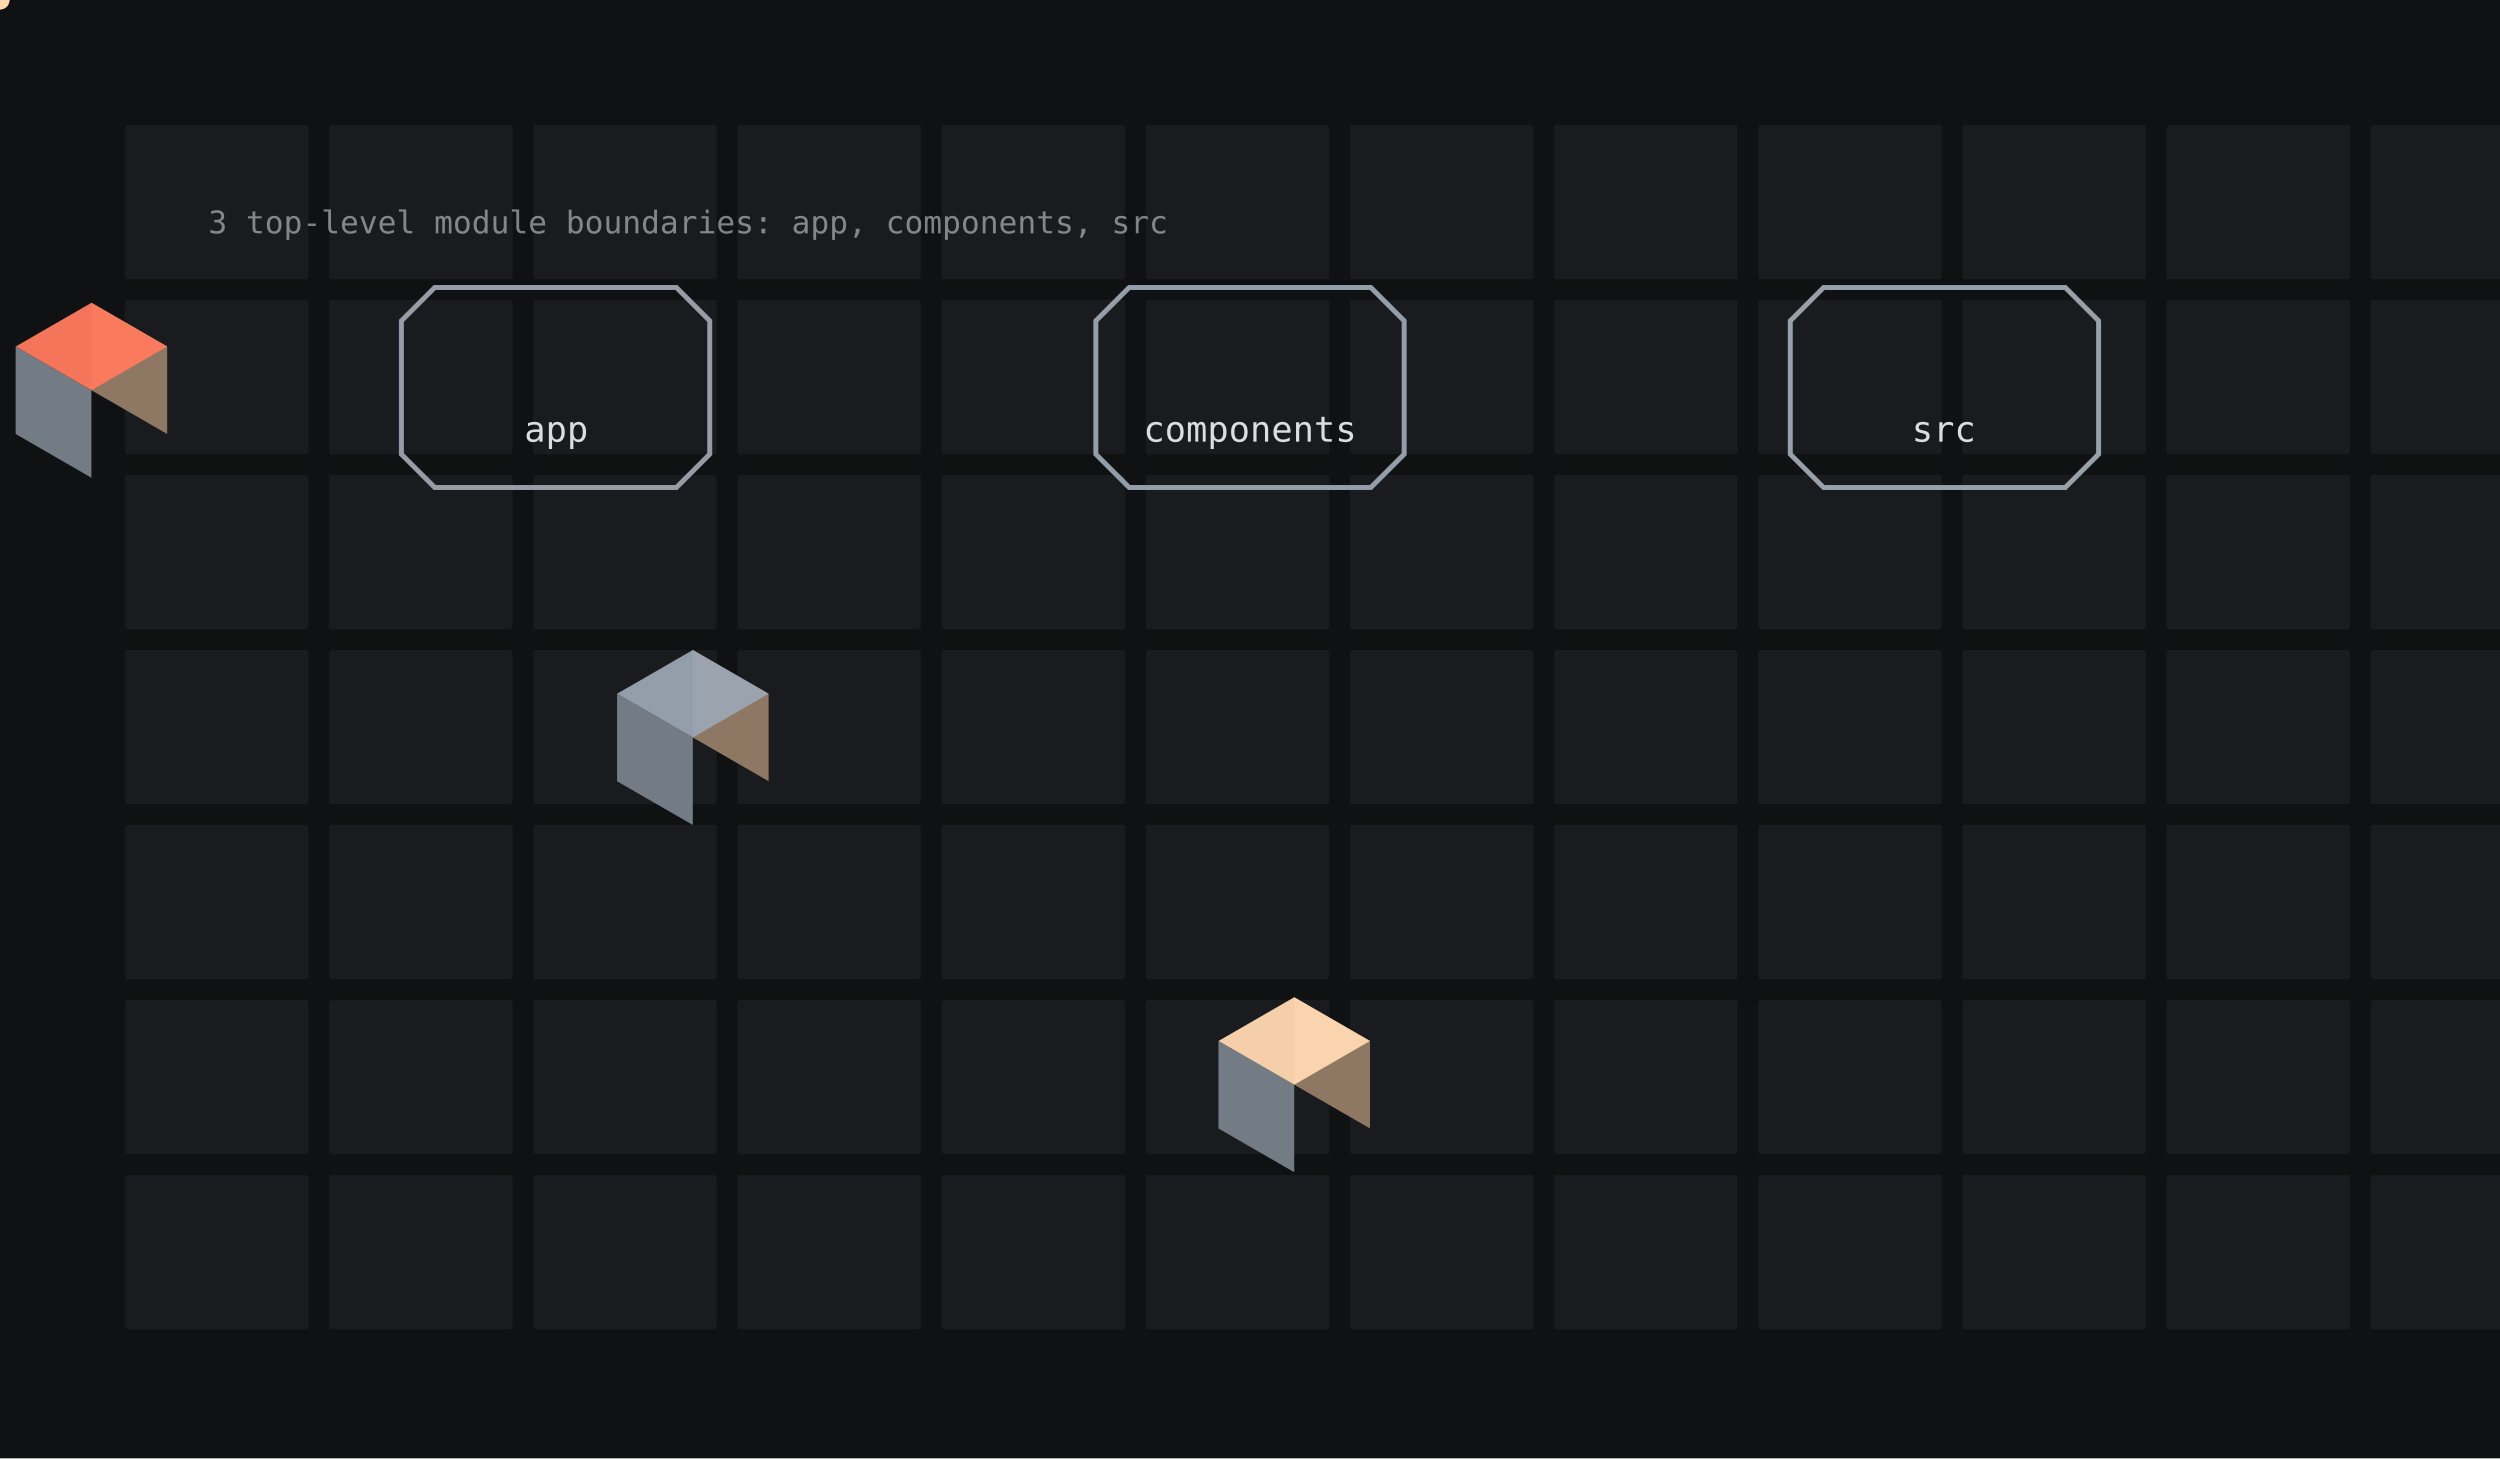
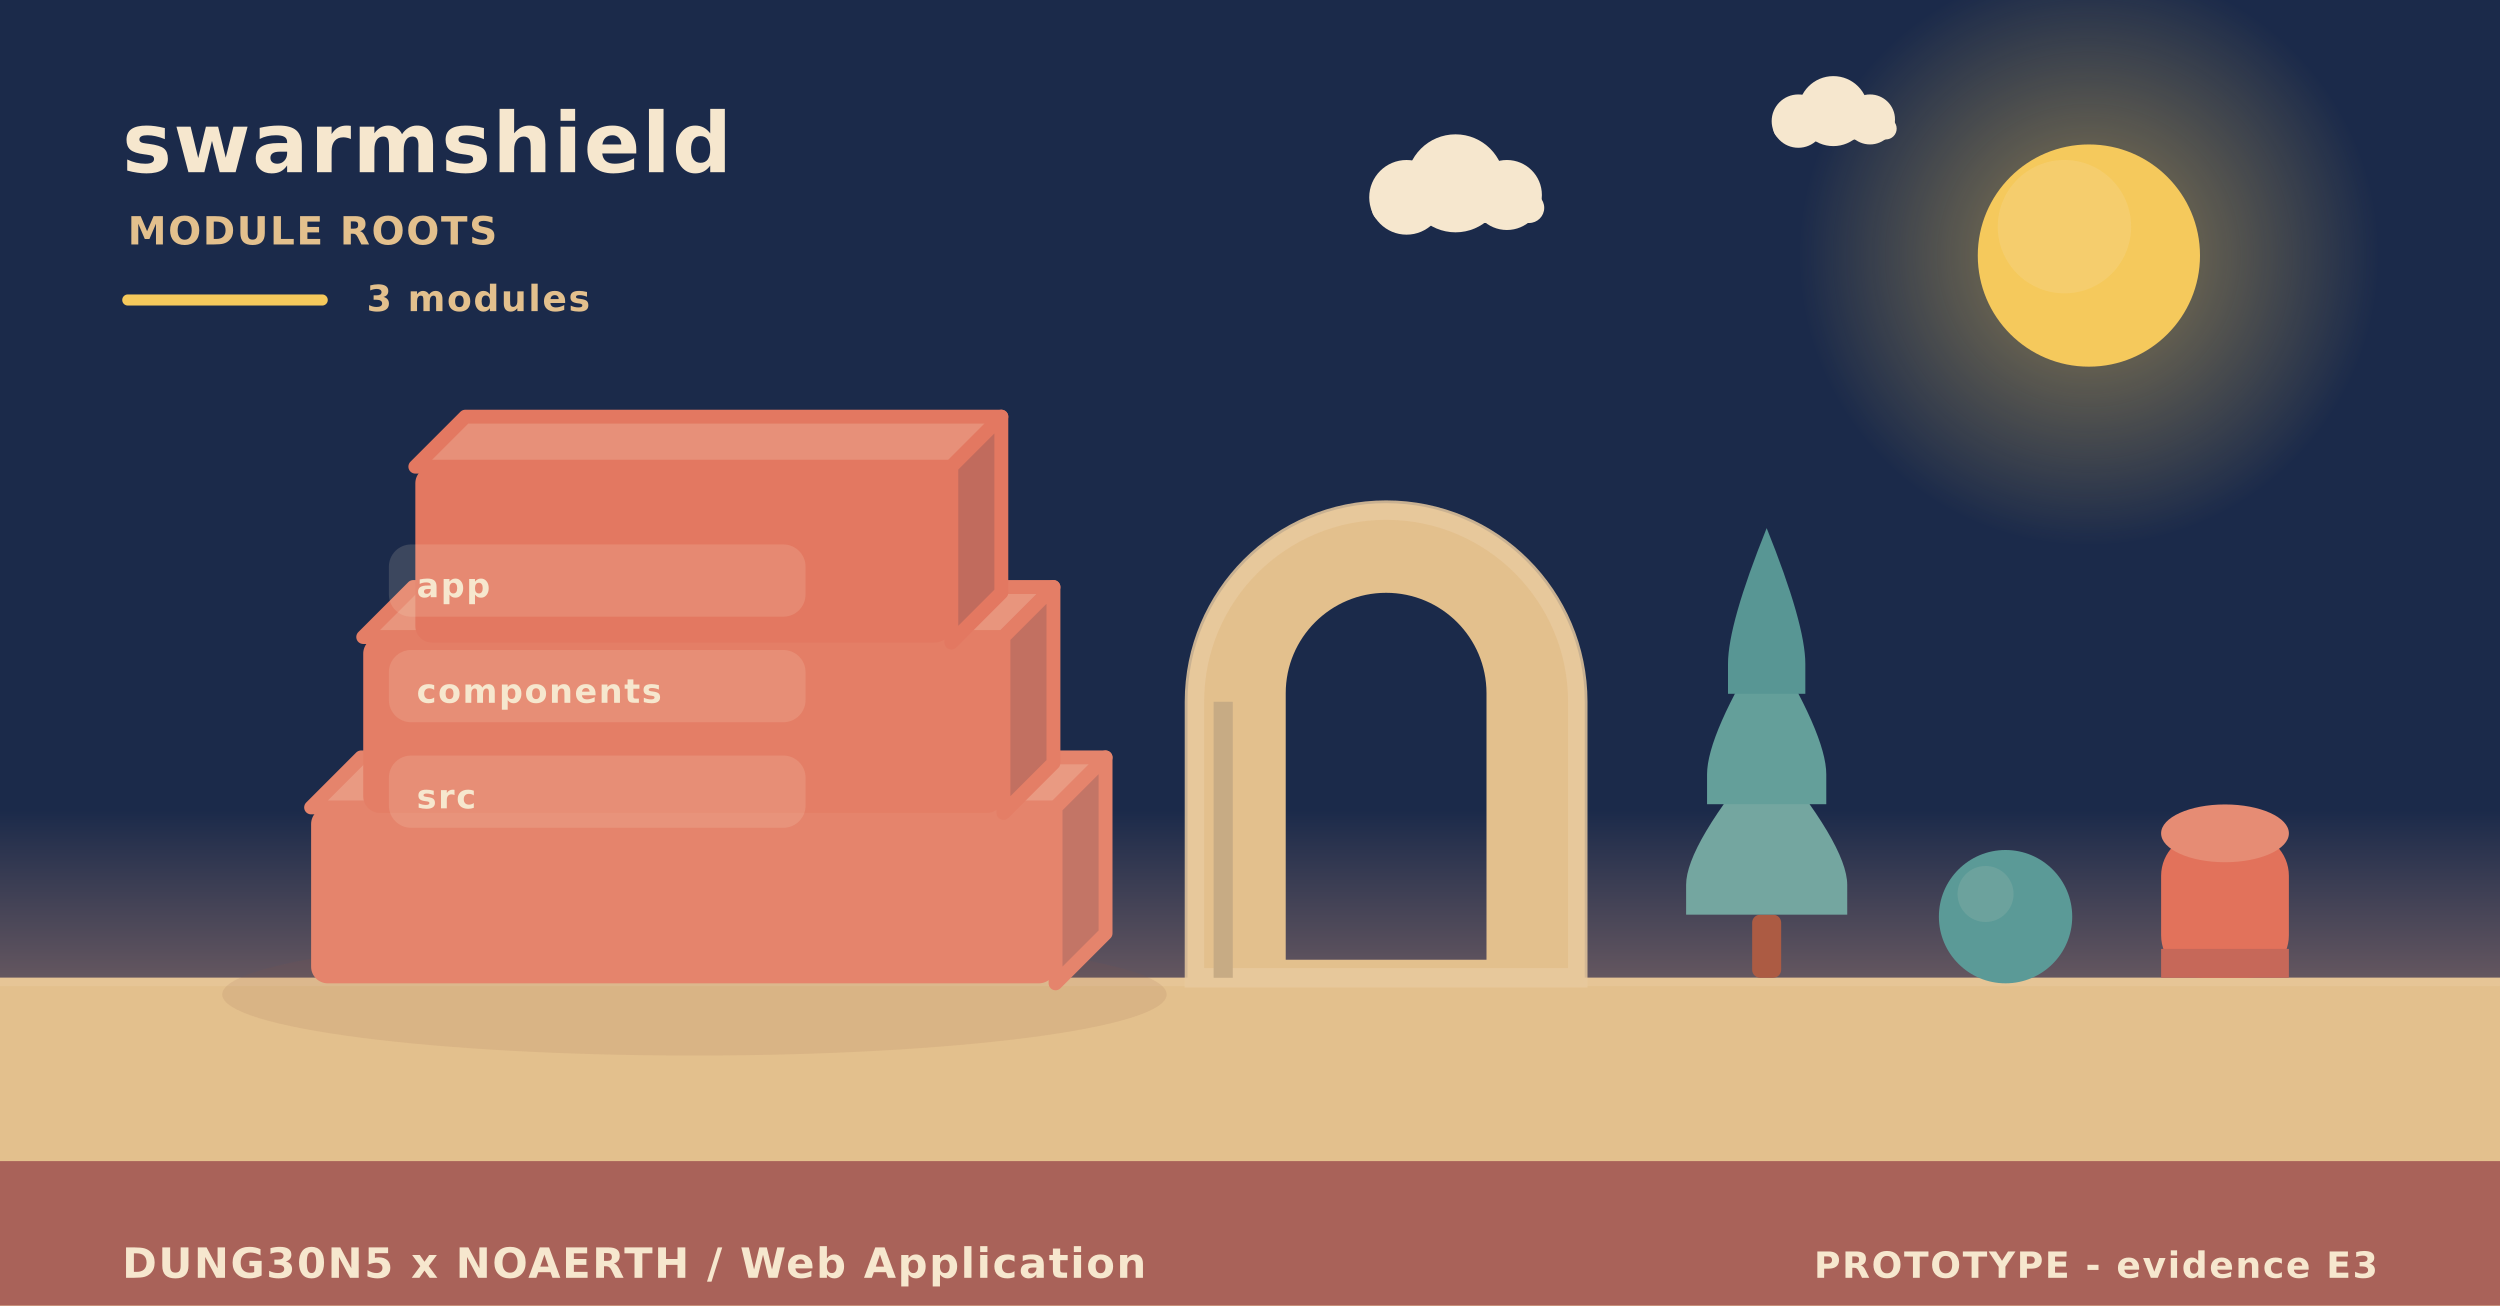
- <svg xmlns="http://www.w3.org/2000/svg" viewBox="0 0 1200 700" width="1200" height="700" role="img" aria-label="swarmshield architecture">
-   <rect width="1200" height="700" fill="#0f1113" />
-   <defs>
-     <linearGradient id="ga" x1="0" y1="0" x2="1" y2="1">
-       <stop offset="0%" stop-color="#ff7a5c" />
-       <stop offset="100%" stop-color="#9aa5b1" />
-     </linearGradient>
-   </defs>
-   <rect x="60.00" y="60.00" width="88.00" height="74.00" rx="1.20" fill="#f1f3f5" opacity="0.05" />
-   <rect x="158.00" y="60.00" width="88.00" height="74.00" rx="1.20" fill="#f1f3f5" opacity="0.05" />
-   <rect x="256.00" y="60.00" width="88.00" height="74.00" rx="1.20" fill="#f1f3f5" opacity="0.05" />
-   <rect x="354.00" y="60.00" width="88.00" height="74.00" rx="1.20" fill="#f1f3f5" opacity="0.05" />
-   <rect x="452.00" y="60.00" width="88.00" height="74.00" rx="1.20" fill="#f1f3f5" opacity="0.05" />
-   <rect x="550.00" y="60.00" width="88.00" height="74.00" rx="1.20" fill="#f1f3f5" opacity="0.05" />
-   <rect x="648.00" y="60.00" width="88.00" height="74.00" rx="1.20" fill="#f1f3f5" opacity="0.05" />
-   <rect x="746.00" y="60.00" width="88.00" height="74.00" rx="1.20" fill="#f1f3f5" opacity="0.05" />
-   <rect x="844.00" y="60.00" width="88.00" height="74.00" rx="1.20" fill="#f1f3f5" opacity="0.05" />
-   <rect x="942.00" y="60.00" width="88.00" height="74.00" rx="1.20" fill="#f1f3f5" opacity="0.05" />
-   <rect x="1040.00" y="60.00" width="88.00" height="74.00" rx="1.20" fill="#f1f3f5" opacity="0.05" />
-   <rect x="1138.00" y="60.00" width="88.00" height="74.00" rx="1.20" fill="#f1f3f5" opacity="0.05" />
-   <rect x="60.00" y="144.00" width="88.00" height="74.00" rx="1.20" fill="#f1f3f5" opacity="0.05" />
-   <rect x="158.00" y="144.00" width="88.00" height="74.00" rx="1.20" fill="#f1f3f5" opacity="0.05" />
-   <rect x="256.00" y="144.00" width="88.00" height="74.00" rx="1.20" fill="#f1f3f5" opacity="0.05" />
-   <rect x="354.00" y="144.00" width="88.00" height="74.00" rx="1.20" fill="#f1f3f5" opacity="0.05" />
-   <rect x="452.00" y="144.00" width="88.00" height="74.00" rx="1.20" fill="#f1f3f5" opacity="0.05" />
-   <rect x="550.00" y="144.00" width="88.00" height="74.00" rx="1.20" fill="#f1f3f5" opacity="0.05" />
-   <rect x="648.00" y="144.00" width="88.00" height="74.00" rx="1.20" fill="#f1f3f5" opacity="0.05" />
-   <rect x="746.00" y="144.00" width="88.00" height="74.00" rx="1.20" fill="#f1f3f5" opacity="0.05" />
-   <rect x="844.00" y="144.00" width="88.00" height="74.00" rx="1.20" fill="#f1f3f5" opacity="0.05" />
-   <rect x="942.00" y="144.00" width="88.00" height="74.00" rx="1.20" fill="#f1f3f5" opacity="0.05" />
-   <rect x="1040.00" y="144.00" width="88.00" height="74.00" rx="1.20" fill="#f1f3f5" opacity="0.05" />
-   <rect x="1138.00" y="144.00" width="88.00" height="74.00" rx="1.20" fill="#f1f3f5" opacity="0.05" />
-   <rect x="60.00" y="228.00" width="88.00" height="74.00" rx="1.20" fill="#f1f3f5" opacity="0.05" />
-   <rect x="158.00" y="228.00" width="88.00" height="74.00" rx="1.20" fill="#f1f3f5" opacity="0.05" />
-   <rect x="256.00" y="228.00" width="88.00" height="74.00" rx="1.20" fill="#f1f3f5" opacity="0.05" />
-   <rect x="354.00" y="228.00" width="88.00" height="74.00" rx="1.20" fill="#f1f3f5" opacity="0.05" />
-   <rect x="452.00" y="228.00" width="88.00" height="74.00" rx="1.20" fill="#f1f3f5" opacity="0.05" />
-   <rect x="550.00" y="228.00" width="88.00" height="74.00" rx="1.20" fill="#f1f3f5" opacity="0.05" />
-   <rect x="648.00" y="228.00" width="88.00" height="74.00" rx="1.20" fill="#f1f3f5" opacity="0.05" />
-   <rect x="746.00" y="228.00" width="88.00" height="74.00" rx="1.20" fill="#f1f3f5" opacity="0.05" />
-   <rect x="844.00" y="228.00" width="88.00" height="74.00" rx="1.20" fill="#f1f3f5" opacity="0.05" />
-   <rect x="942.00" y="228.00" width="88.00" height="74.00" rx="1.20" fill="#f1f3f5" opacity="0.05" />
-   <rect x="1040.00" y="228.00" width="88.00" height="74.00" rx="1.20" fill="#f1f3f5" opacity="0.05" />
-   <rect x="1138.00" y="228.00" width="88.00" height="74.00" rx="1.20" fill="#f1f3f5" opacity="0.05" />
-   <rect x="60.00" y="312.00" width="88.00" height="74.00" rx="1.20" fill="#f1f3f5" opacity="0.05" />
-   <rect x="158.00" y="312.00" width="88.00" height="74.00" rx="1.20" fill="#f1f3f5" opacity="0.05" />
-   <rect x="256.00" y="312.00" width="88.00" height="74.00" rx="1.20" fill="#f1f3f5" opacity="0.05" />
-   <rect x="354.00" y="312.00" width="88.00" height="74.00" rx="1.20" fill="#f1f3f5" opacity="0.05" />
-   <rect x="452.00" y="312.00" width="88.00" height="74.00" rx="1.20" fill="#f1f3f5" opacity="0.05" />
-   <rect x="550.00" y="312.00" width="88.00" height="74.00" rx="1.20" fill="#f1f3f5" opacity="0.05" />
-   <rect x="648.00" y="312.00" width="88.00" height="74.00" rx="1.20" fill="#f1f3f5" opacity="0.05" />
-   <rect x="746.00" y="312.00" width="88.00" height="74.00" rx="1.20" fill="#f1f3f5" opacity="0.05" />
-   <rect x="844.00" y="312.00" width="88.00" height="74.00" rx="1.20" fill="#f1f3f5" opacity="0.05" />
-   <rect x="942.00" y="312.00" width="88.00" height="74.00" rx="1.20" fill="#f1f3f5" opacity="0.05" />
-   <rect x="1040.00" y="312.00" width="88.00" height="74.00" rx="1.20" fill="#f1f3f5" opacity="0.05" />
-   <rect x="1138.00" y="312.00" width="88.00" height="74.00" rx="1.20" fill="#f1f3f5" opacity="0.05" />
-   <rect x="60.00" y="396.00" width="88.00" height="74.00" rx="1.20" fill="#f1f3f5" opacity="0.05" />
-   <rect x="158.00" y="396.00" width="88.00" height="74.00" rx="1.20" fill="#f1f3f5" opacity="0.05" />
-   <rect x="256.00" y="396.00" width="88.00" height="74.00" rx="1.20" fill="#f1f3f5" opacity="0.05" />
-   <rect x="354.00" y="396.00" width="88.00" height="74.00" rx="1.20" fill="#f1f3f5" opacity="0.05" />
-   <rect x="452.00" y="396.00" width="88.00" height="74.00" rx="1.20" fill="#f1f3f5" opacity="0.05" />
-   <rect x="550.00" y="396.00" width="88.00" height="74.00" rx="1.20" fill="#f1f3f5" opacity="0.05" />
-   <rect x="648.00" y="396.00" width="88.00" height="74.00" rx="1.20" fill="#f1f3f5" opacity="0.05" />
-   <rect x="746.00" y="396.00" width="88.00" height="74.00" rx="1.20" fill="#f1f3f5" opacity="0.05" />
-   <rect x="844.00" y="396.00" width="88.00" height="74.00" rx="1.20" fill="#f1f3f5" opacity="0.05" />
-   <rect x="942.00" y="396.00" width="88.00" height="74.00" rx="1.20" fill="#f1f3f5" opacity="0.05" />
-   <rect x="1040.00" y="396.00" width="88.00" height="74.00" rx="1.20" fill="#f1f3f5" opacity="0.05" />
-   <rect x="1138.00" y="396.00" width="88.00" height="74.00" rx="1.20" fill="#f1f3f5" opacity="0.05" />
-   <rect x="60.00" y="480.00" width="88.00" height="74.00" rx="1.20" fill="#f1f3f5" opacity="0.05" />
-   <rect x="158.00" y="480.00" width="88.00" height="74.00" rx="1.20" fill="#f1f3f5" opacity="0.05" />
-   <rect x="256.00" y="480.00" width="88.00" height="74.00" rx="1.20" fill="#f1f3f5" opacity="0.05" />
-   <rect x="354.00" y="480.00" width="88.00" height="74.00" rx="1.20" fill="#f1f3f5" opacity="0.05" />
-   <rect x="452.00" y="480.00" width="88.00" height="74.00" rx="1.20" fill="#f1f3f5" opacity="0.05" />
-   <rect x="550.00" y="480.00" width="88.00" height="74.00" rx="1.20" fill="#f1f3f5" opacity="0.05" />
-   <rect x="648.00" y="480.00" width="88.00" height="74.00" rx="1.20" fill="#f1f3f5" opacity="0.05" />
-   <rect x="746.00" y="480.00" width="88.00" height="74.00" rx="1.20" fill="#f1f3f5" opacity="0.05" />
-   <rect x="844.00" y="480.00" width="88.00" height="74.00" rx="1.20" fill="#f1f3f5" opacity="0.05" />
-   <rect x="942.00" y="480.00" width="88.00" height="74.00" rx="1.20" fill="#f1f3f5" opacity="0.05" />
-   <rect x="1040.00" y="480.00" width="88.00" height="74.00" rx="1.20" fill="#f1f3f5" opacity="0.05" />
-   <rect x="1138.00" y="480.00" width="88.00" height="74.00" rx="1.20" fill="#f1f3f5" opacity="0.05" />
-   <rect x="60.00" y="564.00" width="88.00" height="74.00" rx="1.20" fill="#f1f3f5" opacity="0.05" />
-   <rect x="158.00" y="564.00" width="88.00" height="74.00" rx="1.20" fill="#f1f3f5" opacity="0.05" />
-   <rect x="256.00" y="564.00" width="88.00" height="74.00" rx="1.20" fill="#f1f3f5" opacity="0.05" />
-   <rect x="354.00" y="564.00" width="88.00" height="74.00" rx="1.20" fill="#f1f3f5" opacity="0.05" />
-   <rect x="452.00" y="564.00" width="88.00" height="74.00" rx="1.20" fill="#f1f3f5" opacity="0.05" />
-   <rect x="550.00" y="564.00" width="88.00" height="74.00" rx="1.20" fill="#f1f3f5" opacity="0.05" />
-   <rect x="648.00" y="564.00" width="88.00" height="74.00" rx="1.20" fill="#f1f3f5" opacity="0.05" />
-   <rect x="746.00" y="564.00" width="88.00" height="74.00" rx="1.20" fill="#f1f3f5" opacity="0.05" />
-   <rect x="844.00" y="564.00" width="88.00" height="74.00" rx="1.20" fill="#f1f3f5" opacity="0.05" />
-   <rect x="942.00" y="564.00" width="88.00" height="74.00" rx="1.20" fill="#f1f3f5" opacity="0.05" />
-   <rect x="1040.00" y="564.00" width="88.00" height="74.00" rx="1.20" fill="#f1f3f5" opacity="0.05" />
-   <rect x="1138.00" y="564.00" width="88.00" height="74.00" rx="1.20" fill="#f1f3f5" opacity="0.05" />
-   <path d="M208.67,138.00 H324.67 L340.67,154.00 V218.00 L324.67,234.00 H208.67 L192.67,218.00 V154.00 Z" fill="none" stroke="rgba(255,122,92,0.550)" stroke-width="1.80" opacity="0.90" />
-   <polygon points="43.88,187.33 80.25,208.33 80.25,166.33 43.88,145.33" fill="#947d67" opacity="0.95" />
-   <polygon points="7.51,208.33 43.88,229.33 43.88,187.33 7.51,166.33" fill="#78818a" opacity="0.95" />
-   <polygon points="43.88,145.33 80.25,166.33 43.88,187.33 7.51,166.33" fill="#ff7a5c" opacity="0.95" />
-   <text x="267" y="212" font-family="ui-monospace,Menlo,monospace" font-size="17" fill="rgba(241,243,245,0.900)" text-anchor="middle">app</text>
+ <svg xmlns="http://www.w3.org/2000/svg" width="900" height="470" viewBox="0 0 900 470" role="img" aria-label="swarmshield - how it is built">
+   <linearGradient id="skya" x1="0" y1="0" x2="0" y2="1">
+     <stop offset="0" stop-color="#1b2a4a" />
+     <stop offset="0.62" stop-color="#1b2a4a" />
+     <stop offset="1" stop-color="#f3ad8a" />
+   </linearGradient>
+   <rect width="900" height="470" fill="url(#skya)" />
+   <radialGradient id="suna">
+     <stop offset="0.35" stop-color="#f5c95c" stop-opacity="0.34" />
+     <stop offset="1" stop-color="#f5c95c" stop-opacity="0" />
+   </radialGradient>
+   <circle cx="752" cy="92" r="104" fill="url(#suna)" />
+   <circle cx="752" cy="92" r="40" fill="#f5c95c" />
+   <circle cx="743.2" cy="81.6" r="24" fill="#f5d27e" opacity="0.5" />
  <g>
-     <path d="M208.67,138.00 H324.67 L340.67,154.00 V218.00 L324.67,234.00 H208.67 L192.67,218.00 V154.00 Z" fill="none" stroke="#9aa5b1" stroke-width="2.40" opacity="0.90" />
-     <animate attributeName="opacity" values="0.25;1.0;0.25" dur="21.9s" begin="0.0s" repeatCount="indefinite" />
+     <circle cx="524" cy="66" r="17.64" fill="#f6e7ce" />
+     <circle cx="506.36" cy="71.04" r="13.44" fill="#f6e7ce" />
+     <circle cx="542.48" cy="70.2" r="12.6" fill="#f6e7ce" />
+     <rect x="493.76" y="69.36" width="62.16" height="10.92" rx="5.46" fill="#f6e7ce" />
+     <animateTransform attributeName="transform" type="translate" values="0 0;24 0;0 0" dur="36s" begin="0s" repeatCount="indefinite" />
  </g>
-   <g opacity="0.9">
-     <circle cx="0.00" cy="0.00" r="4.50" fill="#ffd8b1" opacity="1.00" />
-     <animateTransform attributeName="transform" type="translate" values="266.67,184.00 600.00,184.00" dur="7.3s" begin="0.0s" repeatCount="indefinite" />
-     <animateTransform attributeName="transform" type="translate" values="600.00,184.00 266.67,184.00" dur="7.3s" begin="3.65s" repeatCount="indefinite" />
+   <g>
+     <circle cx="660" cy="40" r="12.6" fill="#f6e7ce" />
+     <circle cx="647.4" cy="43.6" r="9.6" fill="#f6e7ce" />
+     <circle cx="673.2" cy="43" r="9" fill="#f6e7ce" />
+     <rect x="638.4" y="42.4" width="44.4" height="7.8" rx="3.9" fill="#f6e7ce" />
+     <animateTransform attributeName="transform" type="translate" values="0 0;-18 0;0 0" dur="46s" begin="3s" repeatCount="indefinite" />
  </g>
-   <path d="M542.00,138.00 H658.00 L674.00,154.00 V218.00 L658.00,234.00 H542.00 L526.00,218.00 V154.00 Z" fill="none" stroke="rgba(154,165,177,0.550)" stroke-width="1.80" opacity="0.90" />
-   <polygon points="332.55,354.00 368.93,375.00 368.93,333.00 332.55,312.00" fill="#947d67" opacity="0.95" />
-   <polygon points="296.18,375.00 332.55,396.00 332.55,354.00 296.18,333.00" fill="#78818a" opacity="0.95" />
-   <polygon points="332.55,312.00 368.93,333.00 332.55,354.00 296.18,333.00" fill="#9aa5b1" opacity="0.95" />
-   <text x="600" y="212" font-family="ui-monospace,Menlo,monospace" font-size="17" fill="rgba(241,243,245,0.900)" text-anchor="middle">components</text>
+   <rect x="0" y="352" width="900" height="118" fill="#e3c08d" />
+   <rect x="0" y="352" width="900" height="3" fill="#e6c596" />
+   <text x="44" y="62" font-family="Verdana,DejaVu Sans,sans-serif" font-size="30" font-weight="700" letter-spacing="0.6" fill="#f6e7ce" text-anchor="start">swarmshield</text>
+   <text x="46" y="88" font-family="Verdana,DejaVu Sans,sans-serif" font-size="14" font-weight="700" letter-spacing="0.6" fill="#e3c08d" text-anchor="start">MODULE ROOTS</text>
+   <rect x="44" y="106" width="74" height="4" rx="2" fill="#f5c95c" />
+   <text x="132" y="112" font-family="Verdana,DejaVu Sans,sans-serif" font-size="13" font-weight="700" letter-spacing="0.6" fill="#e3c08d" text-anchor="start">3 modules</text>
+   <ellipse cx="250" cy="358" rx="170" ry="22" fill="rgba(138,90,68,0.11)" />
+   <path d="M112,290.67 L380,290.67 L398,272.67 L130,272.67 Z" fill="#e99a82" stroke="#e5846c" stroke-width="5" stroke-linejoin="round" />
+   <path d="M380,290.67 L398,272.67 L398,336 L380,354 Z" fill="#c37566" stroke="#e5846c" stroke-width="5" stroke-linejoin="round" />
+   <rect x="112" y="290.67" width="268" height="63.33" rx="6" fill="#e5846c" />
+   <path d="M130.76,229.33 L361.24,229.33 L379.24,211.33 L148.76,211.33 Z" fill="#e8957d" stroke="#e47e66" stroke-width="5" stroke-linejoin="round" />
+   <path d="M361.24,229.33 L379.24,211.33 L379.24,274.67 L361.24,292.67 Z" fill="#c27061" stroke="#e47e66" stroke-width="5" stroke-linejoin="round" />
+   <rect x="130.76" y="229.33" width="230.48" height="63.33" rx="6" fill="#e47e66" />
+   <path d="M149.52,168 L342.48,168 L360.48,150 L167.52,150 Z" fill="#e79079" stroke="#e37861" stroke-width="5" stroke-linejoin="round" />
+   <path d="M342.48,168 L360.48,150 L360.48,213.33 L342.48,231.33 Z" fill="#c16b5d" stroke="#e37861" stroke-width="5" stroke-linejoin="round" />
+   <rect x="149.52" y="168" width="192.96" height="63.33" rx="6" fill="#e37861" />
+   <rect x="140" y="196" width="150" height="26" rx="8" fill="rgba(246,231,206,0.16)" opacity="0.94" />
  <g>
-     <path d="M542.00,138.00 H658.00 L674.00,154.00 V218.00 L658.00,234.00 H542.00 L526.00,218.00 V154.00 Z" fill="none" stroke="#9aa5b1" stroke-width="2.40" opacity="0.90" />
-     <animate attributeName="opacity" values="0.25;1.0;0.25" dur="21.9s" begin="0.45s" repeatCount="indefinite" />
+     <text x="150" y="215" font-family="Verdana,DejaVu Sans,sans-serif" font-size="12" font-weight="700" letter-spacing="0.6" fill="#f6e7ce" text-anchor="start">app</text>
+     <animateTransform attributeName="transform" type="translate" values="0 10;0 0" dur="0.7s" begin="0.3s" fill="freeze" />
  </g>
-   <g opacity="0.9">
-     <circle cx="0.00" cy="0.00" r="4.50" fill="#ffd8b1" opacity="1.00" />
-     <animateTransform attributeName="transform" type="translate" values="600.00,184.00 933.33,184.00" dur="7.3s" begin="0.3s" repeatCount="indefinite" />
-     <animateTransform attributeName="transform" type="translate" values="933.33,184.00 600.00,184.00" dur="7.3s" begin="3.95s" repeatCount="indefinite" />
+   <rect x="140" y="234" width="150" height="26" rx="8" fill="rgba(246,231,206,0.16)" opacity="0.94" />
+   <g>
+     <text x="150" y="253" font-family="Verdana,DejaVu Sans,sans-serif" font-size="12" font-weight="700" letter-spacing="0.6" fill="#f6e7ce" text-anchor="start">components</text>
+     <animateTransform attributeName="transform" type="translate" values="0 10;0 0" dur="0.7s" begin="0.5s" fill="freeze" />
  </g>
-   <path d="M875.33,138.00 H991.33 L1007.33,154.00 V218.00 L991.33,234.00 H875.33 L859.33,218.00 V154.00 Z" fill="none" stroke="rgba(255,216,177,0.550)" stroke-width="1.80" opacity="0.90" />
-   <polygon points="621.23,520.67 657.60,541.67 657.60,499.67 621.23,478.67" fill="#947d67" opacity="0.95" />
-   <polygon points="584.86,541.67 621.23,562.67 621.23,520.67 584.86,499.67" fill="#78818a" opacity="0.95" />
-   <polygon points="621.23,478.67 657.60,499.67 621.23,520.67 584.86,499.67" fill="#ffd8b1" opacity="0.95" />
-   <text x="933" y="212" font-family="ui-monospace,Menlo,monospace" font-size="17" fill="rgba(241,243,245,0.900)" text-anchor="middle">src</text>
+   <rect x="140" y="272" width="150" height="26" rx="8" fill="rgba(246,231,206,0.16)" opacity="0.94" />
  <g>
-     <path d="M875.33,138.00 H991.33 L1007.33,154.00 V218.00 L991.33,234.00 H875.33 L859.33,218.00 V154.00 Z" fill="none" stroke="#9aa5b1" stroke-width="2.40" opacity="0.90" />
-     <animate attributeName="opacity" values="0.25;1.0;0.25" dur="21.9s" begin="0.9s" repeatCount="indefinite" />
+     <text x="150" y="291" font-family="Verdana,DejaVu Sans,sans-serif" font-size="12" font-weight="700" letter-spacing="0.6" fill="#f6e7ce" text-anchor="start">src</text>
+     <animateTransform attributeName="transform" type="translate" values="0 10;0 0" dur="0.7s" begin="0.7s" fill="freeze" />
  </g>
-   <g opacity="0.9">
-     <circle cx="0.00" cy="0.00" r="4.50" fill="#ffd8b1" opacity="1.00" />
-     <animateTransform attributeName="transform" type="translate" values="933.33,184.00 933.33,184.00" dur="7.3s" begin="0.6s" repeatCount="indefinite" />
-     <animateTransform attributeName="transform" type="translate" values="933.33,184.00 933.33,184.00" dur="7.3s" begin="4.25s" repeatCount="indefinite" />
-   </g>
-   <text x="100" y="112" font-family="ui-monospace,Menlo,monospace" font-size="15" fill="rgba(241,243,245,0.500)">3 top-level module boundaries: app, components, src</text>
+   <path d="M430,352 L430,252.64 A69,69 0 0 1 568,252.64 L568,352 Z M460.36,348 L460.36,249.55 A38.64,38.64 0 0 1 537.64,249.55 L537.64,348 Z" fill="#e3c08d" fill-rule="evenodd" stroke="#e3c08d" stroke-width="5" stroke-linejoin="round" />
+   <path d="M430,352 L430,252.64 A69,69 0 0 1 568,252.64 L568,352 Z" fill="none" stroke="#e8c99d" stroke-width="7" stroke-linecap="round" opacity="0.85" />
+   <rect x="436.9" y="252.64" width="6.9" height="99.36" fill="#c7ab84" />
+   <rect x="630.78" y="329.28" width="10.44" height="22.72" rx="2.9" fill="#ac5b43" />
+   <path d="M636,269.64 Q607,304.23 607,318.54 Q607,329.28 607,329.28 L665,329.28 Q665,329.28 665,318.54 Q665,304.23 636,269.64 Z" fill="#74a6a0" />
+   <path d="M636,229.88 Q614.54,264.47 614.54,278.78 Q614.54,289.52 614.54,289.52 L657.46,289.52 Q657.46,289.52 657.46,278.78 Q657.46,264.47 636,229.88 Z" fill="#649f9a" />
+   <path d="M636,190.12 Q622.08,224.71 622.08,239.02 Q622.08,249.76 622.08,249.76 L649.92,249.76 Q649.92,249.76 649.92,239.02 Q649.92,224.71 636,190.12 Z" fill="#589694" />
+   <circle cx="722" cy="330" r="24" fill="#5b9a97" />
+   <circle cx="714.8" cy="321.84" r="10.08" fill="#7aa9a2" opacity="0.55" />
+   <rect x="778" y="300" width="46" height="52" rx="15.33" fill="#e2725b" />
+   <ellipse cx="801" cy="300" rx="23" ry="10.4" fill="#e68c74" />
+   <rect x="778" y="341.6" width="46" height="10.4" fill="#c66859" />
+   <rect x="0" y="418" width="900" height="52" rx="0" fill="#a65c56" opacity="0.94" />
+   <text x="44" y="460" font-family="Verdana,DejaVu Sans,sans-serif" font-size="15" font-weight="700" letter-spacing="0.6" fill="#f6e7ce" text-anchor="start">DUNG30N5 x NOAERTH  /  Web Application</text>
+   <text x="856" y="460" font-family="Verdana,DejaVu Sans,sans-serif" font-size="13" font-weight="700" letter-spacing="0.6" fill="#f6e7ce" text-anchor="end">PROTOTYPE  -  evidence E3</text>
</svg>
